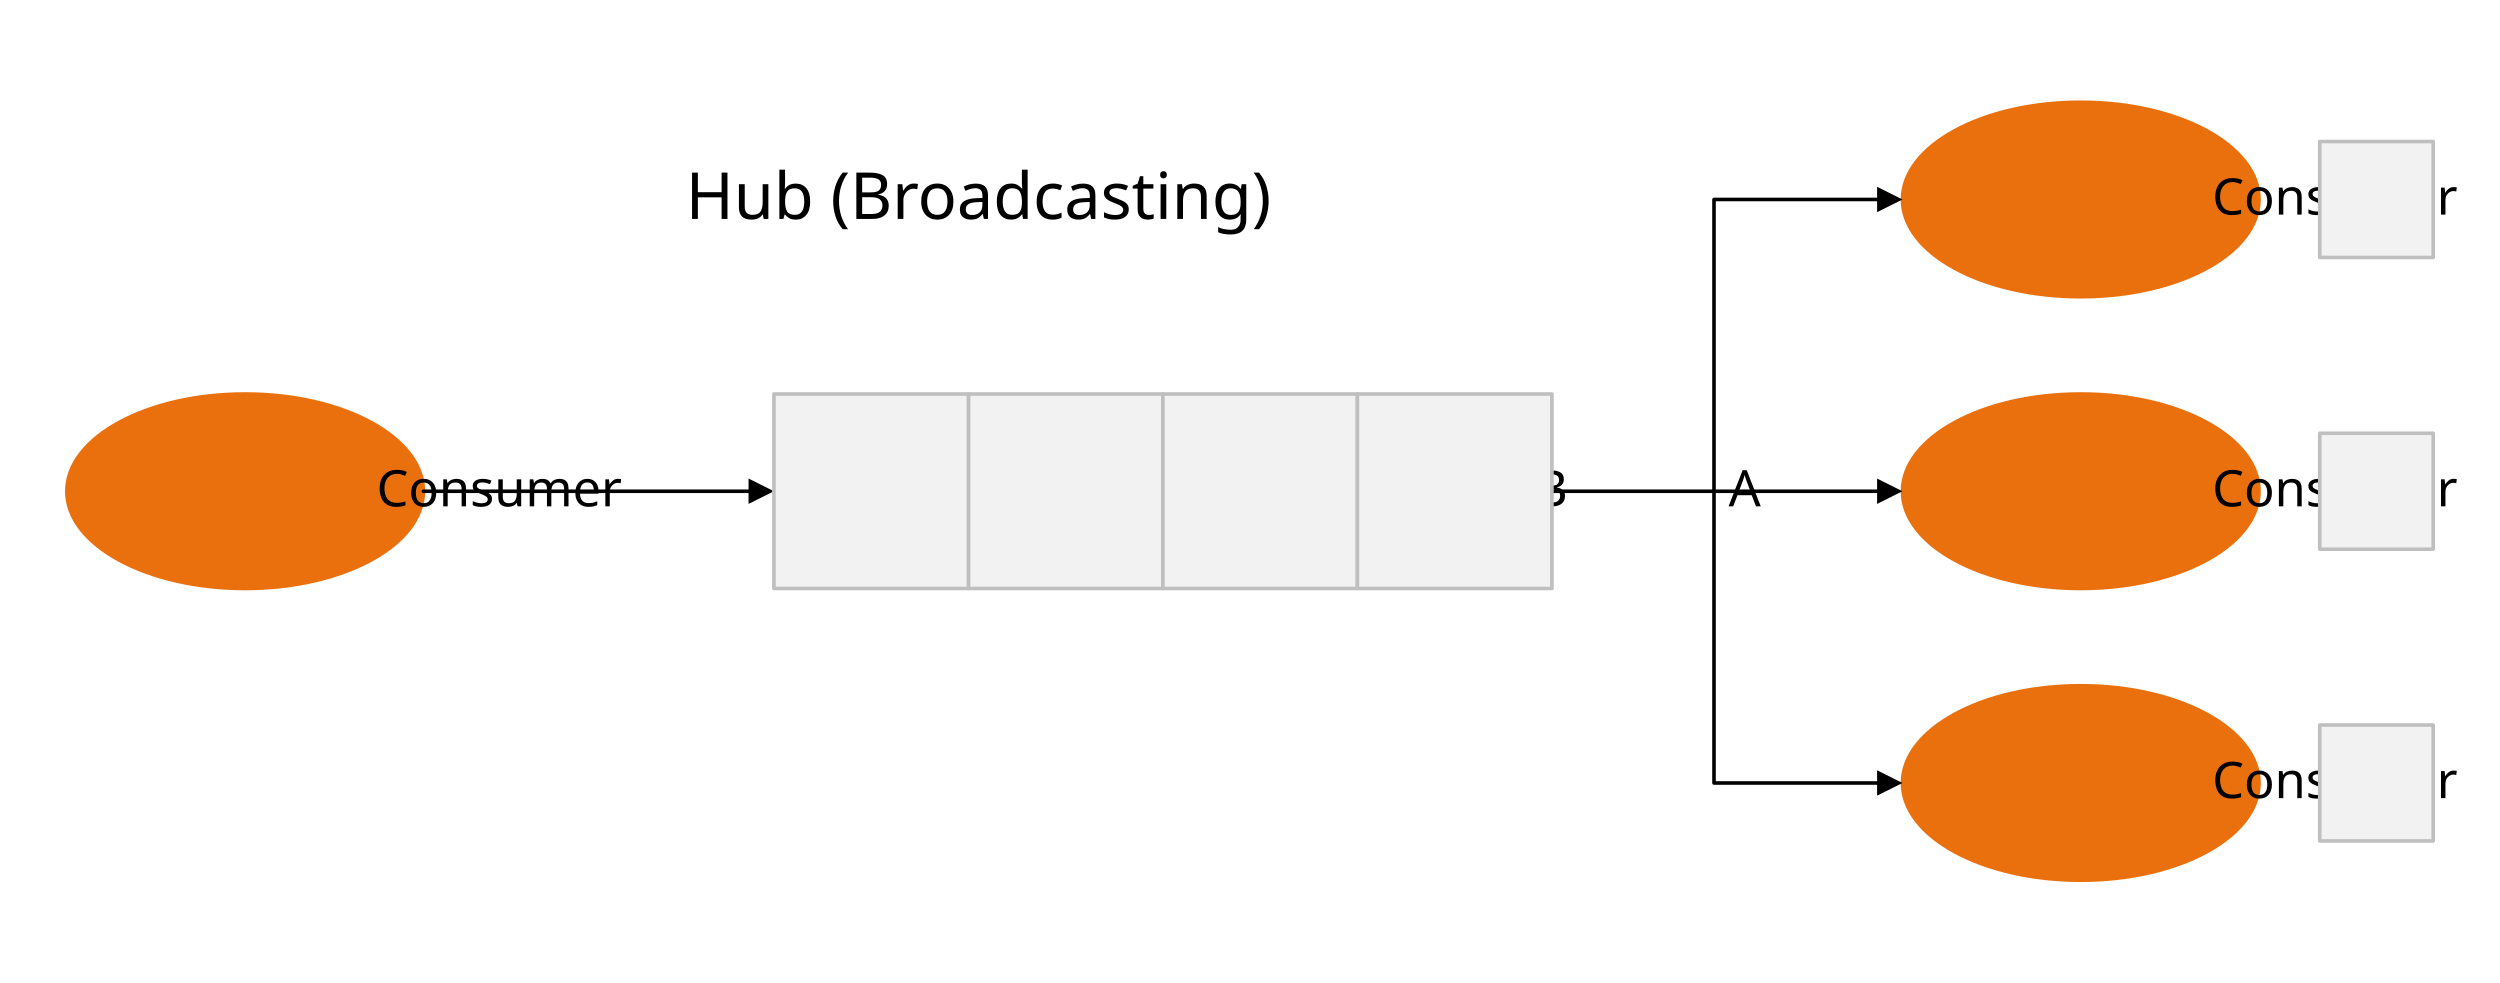
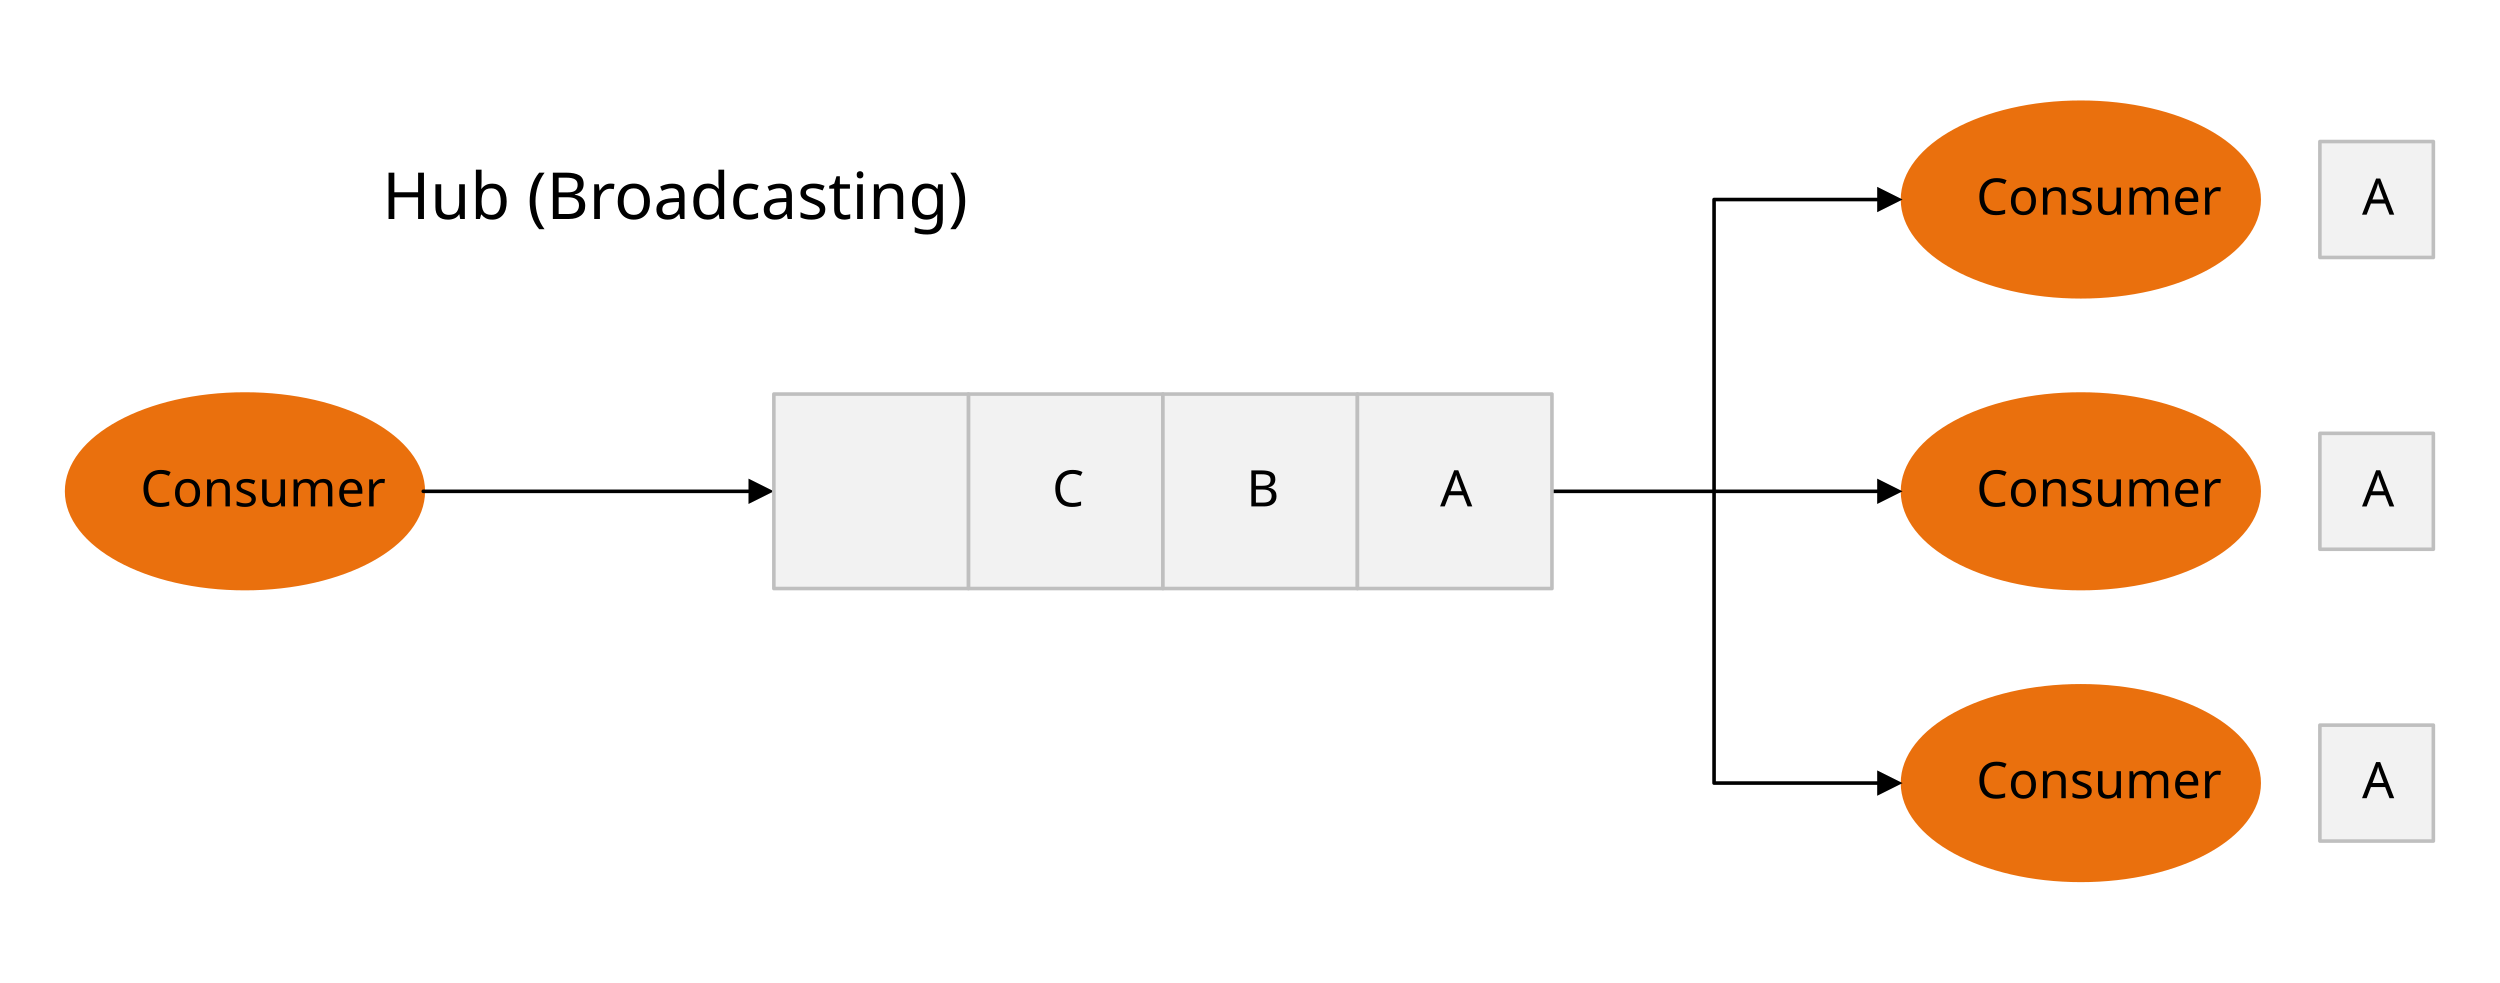
- <svg xmlns="http://www.w3.org/2000/svg" xmlns:ns1="http://schemas.microsoft.com/visio/2003/SVGExtensions/" xmlns:xlink="http://www.w3.org/1999/xlink" width="9.639in" height="3.788in" viewBox="0 0 694 272.769" xml:space="preserve" color-interpolation-filters="sRGB" class="st9">
-   <ns1:documentProperties ns1:langID="1033" ns1:viewMarkup="false">
-     <ns1:userDefs>
-       <ns1:ud ns1:nameU="msvNoAutoConnect" ns1:val="VT0(1):26" />
-     </ns1:userDefs>
-   </ns1:documentProperties>
-   <style type="text/css">
- 	
- 		.st1 {fill:#ea700d;stroke:#ea700d;stroke-linecap:round;stroke-linejoin:round;stroke-width:1}
- 		.st2 {fill:#000000;font-family:Calibri;font-size:1.167em}
- 		.st3 {marker-start:url(#mrkr4-15);stroke:#000000;stroke-linecap:round;stroke-linejoin:round;stroke-width:1}
- 		.st4 {fill:#000000;fill-opacity:1;stroke:#000000;stroke-opacity:1;stroke-width:0.284}
- 		.st5 {fill:#f2f2f2;stroke:#bfbfbf;stroke-linecap:round;stroke-linejoin:round;stroke-width:1}
- 		.st6 {marker-end:url(#mrkr4-36);stroke:#000000;stroke-linecap:round;stroke-linejoin:round;stroke-width:1}
- 		.st7 {fill:none;stroke:none;stroke-linecap:round;stroke-linejoin:round;stroke-width:1}
- 		.st8 {fill:#000000;font-family:Calibri;font-size:1.5em}
- 		.st9 {fill:none;fill-rule:evenodd;font-size:12px;overflow:visible;stroke-linecap:square;stroke-miterlimit:3}
- 	
- 	</style>
+ <svg xmlns="http://www.w3.org/2000/svg" xmlns:xlink="http://www.w3.org/1999/xlink" width="925.333" height="363.692" class="st9" color-interpolation-filters="sRGB" viewBox="0 0 694 272.769" xml:space="preserve">
+   <style type="text/css">.st1{fill:#ea700d;stroke:#ea700d;stroke-linecap:round;stroke-linejoin:round;stroke-width:1}.st2{fill:#000;font-family:Calibri;font-size:1.167em}.st3,.st4{stroke:#000}.st3{marker-start:url(#mrkr4-15);stroke-linecap:round;stroke-linejoin:round;stroke-width:1}.st4{fill:#000;fill-opacity:1;stroke-opacity:1;stroke-width:.284}.st5{fill:#f2f2f2;stroke:#bfbfbf}.st5,.st6,.st7{stroke-linecap:round;stroke-linejoin:round;stroke-width:1}.st6{marker-end:url(#mrkr4-36);stroke:#000}.st7{fill:none;stroke:none}.st8{fill:#000;font-family:Calibri;font-size:1.5em}.st9{fill:none;fill-rule:evenodd;font-size:12px;overflow:visible;stroke-linecap:square;stroke-miterlimit:3}</style>
  <defs id="Markers">
    <g id="lend4">
-       <path d="M 2 1 L 0 0 L 2 -1 L 2 1 " style="stroke:none" />
+       <path d="M 2 1 L 0 0 L 2 -1 L 2 1" style="stroke:none" />
    </g>
-     <marker id="mrkr4-15" class="st4" ns1:arrowType="4" ns1:arrowSize="2" ns1:setback="6.68" refX="6.68" orient="auto" markerUnits="strokeWidth" overflow="visible">
-       <use xlink:href="#lend4" transform="scale(3.52) " />
+     <marker id="mrkr4-15" class="st4" markerUnits="strokeWidth" orient="auto" overflow="visible" refX="6.68">
+       <use transform="scale(3.52)" xlink:href="#lend4" />
    </marker>
-     <marker id="mrkr4-36" class="st4" ns1:arrowType="4" ns1:arrowSize="2" ns1:setback="7.04" refX="-7.04" orient="auto" markerUnits="strokeWidth" overflow="visible">
-       <use xlink:href="#lend4" transform="scale(-3.52,-3.52) " />
+     <marker id="mrkr4-36" class="st4" markerUnits="strokeWidth" orient="auto" overflow="visible" refX="-7.04">
+       <use transform="scale(-3.52,-3.52)" xlink:href="#lend4" />
    </marker>
  </defs>
-   <g ns1:mID="0" ns1:index="1" ns1:groupContext="foregroundPage">
-     <ns1:pageProperties ns1:drawingScale="1" ns1:pageScale="1" ns1:drawingUnits="19" ns1:shadowOffsetX="9" ns1:shadowOffsetY="-9" />
-     <ns1:layer ns1:name="Connector" ns1:index="0" />
-     <g id="shape1-1" ns1:mID="1" ns1:groupContext="shape" transform="translate(528.145,-190.385)">
-       <ns1:userDefs>
-         <ns1:ud ns1:nameU="visVersion" ns1:val="VT0(15):26" />
-         <ns1:ud ns1:nameU="visMasterStencil" ns1:prompt="" ns1:val="VT4(Basic_U.vssx)" />
-       </ns1:userDefs>
-       <ns1:textBlock ns1:margins="rect(4,4,4,4)" />
-       <ns1:textRect cx="49.5" cy="245.769" width="86.63" height="47.25" />
+   <g>
+     <g id="shape1-1" transform="translate(528.145,-190.385)">
      <path d="M0 245.77 A49.5 27 0 1 1 99 245.77 A49.5 27 0 0 1 0 245.77 Z" class="st1" />
-       <text x="20.47" y="249.97" class="st2" ns1:langID="1033">
-         <ns1:paragraph ns1:horizAlign="1" />
-         <ns1:tabList />Consumer</text>
+       <text x="20.47" y="249.97" class="st2">Consumer</text>
    </g>
-     <g id="shape7-4" ns1:mID="7" ns1:groupContext="shape" transform="translate(528.145,-109.385)">
-       <ns1:userDefs>
-         <ns1:ud ns1:nameU="visVersion" ns1:val="VT0(15):26" />
-         <ns1:ud ns1:nameU="visMasterStencil" ns1:prompt="" ns1:val="VT4(Basic_U.vssx)" />
-       </ns1:userDefs>
-       <ns1:textBlock ns1:margins="rect(4,4,4,4)" />
-       <ns1:textRect cx="49.5" cy="245.769" width="86.63" height="47.25" />
+     <g id="shape7-4" transform="translate(528.145,-109.385)">
      <path d="M0 245.77 A49.5 27 0 1 1 99 245.77 A49.5 27 0 0 1 0 245.77 Z" class="st1" />
-       <text x="20.47" y="249.97" class="st2" ns1:langID="1033">
-         <ns1:paragraph ns1:horizAlign="1" />
-         <ns1:tabList />Consumer</text>
+       <text x="20.47" y="249.97" class="st2">Consumer</text>
    </g>
-     <g id="shape8-7" ns1:mID="8" ns1:groupContext="shape" transform="translate(528.145,-28.3846)">
-       <ns1:userDefs>
-         <ns1:ud ns1:nameU="visVersion" ns1:val="VT0(15):26" />
-         <ns1:ud ns1:nameU="visMasterStencil" ns1:prompt="" ns1:val="VT4(Basic_U.vssx)" />
-       </ns1:userDefs>
-       <ns1:textBlock ns1:margins="rect(4,4,4,4)" />
-       <ns1:textRect cx="49.5" cy="245.769" width="86.63" height="47.25" />
+     <g id="shape8-7" transform="translate(528.145,-28.3846)">
      <path d="M0 245.77 A49.5 27 0 1 1 99 245.77 A49.5 27 0 0 1 0 245.77 Z" class="st1" />
-       <text x="20.47" y="249.97" class="st2" ns1:langID="1033">
-         <ns1:paragraph ns1:horizAlign="1" />
-         <ns1:tabList />Consumer</text>
+       <text x="20.47" y="249.97" class="st2">Consumer</text>
    </g>
-     <g id="shape12-10" ns1:mID="12" ns1:groupContext="shape" ns1:layerMember="0" transform="translate(528.145,-55.3846)">
+     <g id="shape12-10" transform="translate(528.145,-55.3846)">
      <path d="M-6.68 272.77 L-7.04 272.77 L-52.32 272.77 L-52.32 191.77" class="st3" />
    </g>
-     <g id="shape13-16" ns1:mID="13" ns1:groupContext="shape" ns1:layerMember="0" transform="translate(528.145,-217.385)">
+     <g id="shape13-16" transform="translate(528.145,-217.385)">
      <path d="M-6.68 272.77 L-7.04 272.77 L-52.32 272.77 L-52.32 353.77" class="st3" />
    </g>
-     <g id="shape16-21" ns1:mID="16" ns1:groupContext="shape" transform="translate(644,-201.293)">
-       <ns1:userDefs>
-         <ns1:ud ns1:nameU="visVersion" ns1:val="VT0(15):26" />
-         <ns1:ud ns1:nameU="visMasterStencil" ns1:prompt="" ns1:val="VT4(Basic_U.vssx)" />
-       </ns1:userDefs>
-       <ns1:textBlock ns1:margins="rect(4,4,4,4)" />
-       <ns1:textRect cx="15.75" cy="256.678" width="31.5" height="32.183" />
-       <rect x="0" y="240.587" width="31.5" height="32.183" class="st5" />
-       <text x="11.7" y="260.88" class="st2" ns1:langID="1033">
-         <ns1:paragraph ns1:horizAlign="1" />
-         <ns1:tabList />A</text>
+     <g id="shape16-21" transform="translate(644,-201.293)">
+       <rect width="31.5" height="32.183" x="0" y="240.587" class="st5" />
+       <text x="11.7" y="260.88" class="st2">A</text>
    </g>
-     <g id="shape17-24" ns1:mID="17" ns1:groupContext="shape" transform="translate(644,-120.293)">
-       <ns1:userDefs>
-         <ns1:ud ns1:nameU="visVersion" ns1:val="VT0(15):26" />
-         <ns1:ud ns1:nameU="visMasterStencil" ns1:prompt="" ns1:val="VT4(Basic_U.vssx)" />
-       </ns1:userDefs>
-       <ns1:textBlock ns1:margins="rect(4,4,4,4)" />
-       <ns1:textRect cx="15.75" cy="256.678" width="31.5" height="32.183" />
-       <rect x="0" y="240.587" width="31.5" height="32.183" class="st5" />
-       <text x="11.7" y="260.88" class="st2" ns1:langID="1033">
-         <ns1:paragraph ns1:horizAlign="1" />
-         <ns1:tabList />A</text>
+     <g id="shape17-24" transform="translate(644,-120.293)">
+       <rect width="31.5" height="32.183" x="0" y="240.587" class="st5" />
+       <text x="11.7" y="260.88" class="st2">A</text>
    </g>
-     <g id="shape18-27" ns1:mID="18" ns1:groupContext="shape" transform="translate(644,-39.2933)">
-       <ns1:userDefs>
-         <ns1:ud ns1:nameU="visVersion" ns1:val="VT0(15):26" />
-         <ns1:ud ns1:nameU="visMasterStencil" ns1:prompt="" ns1:val="VT4(Basic_U.vssx)" />
-       </ns1:userDefs>
-       <ns1:textBlock ns1:margins="rect(4,4,4,4)" />
-       <ns1:textRect cx="15.75" cy="256.678" width="31.5" height="32.183" />
-       <rect x="0" y="240.587" width="31.5" height="32.183" class="st5" />
-       <text x="11.7" y="260.88" class="st2" ns1:langID="1033">
-         <ns1:paragraph ns1:horizAlign="1" />
-         <ns1:tabList />A</text>
+     <g id="shape18-27" transform="translate(644,-39.2933)">
+       <rect width="31.5" height="32.183" x="0" y="240.587" class="st5" />
+       <text x="11.7" y="260.88" class="st2">A</text>
    </g>
-     <g id="group26-30" transform="translate(214.823,-109.385)" ns1:mID="26" ns1:groupContext="group">
- 			</g>
-     <g id="shape30-31" ns1:mID="30" ns1:groupContext="shape" ns1:layerMember="0" transform="translate(430.823,-127.385)">
+     <g id="group26-30" transform="translate(214.823,-109.385)" />
+     <g id="shape30-31" transform="translate(430.823,-127.385)">
      <path d="M0 263.77 L90.28 263.77" class="st6" />
    </g>
-     <g id="shape32-37" ns1:mID="32" ns1:groupContext="shape" transform="translate(18.5,-109.385)">
-       <ns1:userDefs>
-         <ns1:ud ns1:nameU="visVersion" ns1:val="VT0(15):26" />
-         <ns1:ud ns1:nameU="visMasterStencil" ns1:prompt="" ns1:val="VT4(Basic_U.vssx)" />
-       </ns1:userDefs>
-       <ns1:textBlock ns1:margins="rect(4,4,4,4)" />
-       <ns1:textRect cx="49.5" cy="245.769" width="86.63" height="47.25" />
+     <g id="shape32-37" transform="translate(18.5,-109.385)">
      <path d="M0 245.77 A49.5 27 0 1 1 99 245.77 A49.5 27 0 0 1 0 245.77 Z" class="st1" />
-       <text x="20.47" y="249.97" class="st2" ns1:langID="1033">
-         <ns1:paragraph ns1:horizAlign="1" />
-         <ns1:tabList />Consumer</text>
+       <text x="20.47" y="249.97" class="st2">Consumer</text>
    </g>
-     <g id="shape33-40" ns1:mID="33" ns1:groupContext="shape" ns1:layerMember="0" transform="translate(117.5,-127.385)">
+     <g id="shape33-40" transform="translate(117.5,-127.385)">
      <path d="M0 263.77 L90.28 263.77" class="st6" />
    </g>
-     <g id="shape35-45" ns1:mID="35" ns1:groupContext="shape" transform="translate(99.38,-199.385)">
-       <ns1:textBlock ns1:margins="rect(4,4,4,4)" />
-       <ns1:textRect cx="81" cy="254.769" width="162" height="36" />
-       <rect x="0" y="236.769" width="162" height="36" class="st7" />
-       <text x="6.73" y="260.17" class="st8" ns1:langID="1033">
-         <ns1:paragraph ns1:horizAlign="1" />
-         <ns1:tabList />Hub (Broadcasting)</text>
+     <g id="shape35-45" transform="translate(99.38,-199.385)">
+       <rect width="162" height="36" x="0" y="236.769" class="st7" />
+       <text x="6.73" y="260.17" class="st8">Hub (Broadcasting)</text>
    </g>
-     <g id="group36-48" transform="translate(214.823,-109.385)" ns1:mID="36" ns1:groupContext="group">
-       <g id="shape19-49" ns1:mID="19" ns1:groupContext="shape" transform="translate(54,0)">
-         <ns1:userDefs>
-           <ns1:ud ns1:nameU="visVersion" ns1:val="VT0(15):26" />
-           <ns1:ud ns1:nameU="visMasterStencil" ns1:prompt="" ns1:val="VT4(Basic_U.vssx)" />
-         </ns1:userDefs>
-         <ns1:textBlock ns1:margins="rect(4,4,4,4)" />
-         <ns1:textRect cx="27" cy="245.769" width="54.01" height="54" />
-         <rect x="0" y="218.769" width="54" height="54" class="st5" />
-         <text x="23.27" y="249.97" class="st2" ns1:langID="1033">
-           <ns1:paragraph ns1:horizAlign="1" />
-           <ns1:tabList />C</text>
+     <g id="group36-48" transform="translate(214.823,-109.385)">
+       <g id="shape19-49" transform="translate(54,0)">
+         <rect width="54" height="54" x="0" y="218.769" class="st5" />
+         <text x="23.27" y="249.97" class="st2">C</text>
      </g>
-       <g id="shape20-52" ns1:mID="20" ns1:groupContext="shape" transform="translate(108,0)">
-         <ns1:userDefs>
-           <ns1:ud ns1:nameU="visVersion" ns1:val="VT0(15):26" />
-           <ns1:ud ns1:nameU="visMasterStencil" ns1:prompt="" ns1:val="VT4(Basic_U.vssx)" />
-         </ns1:userDefs>
-         <ns1:textBlock ns1:margins="rect(4,4,4,4)" />
-         <ns1:textRect cx="27" cy="245.769" width="54.01" height="54" />
-         <rect x="0" y="218.769" width="54" height="54" class="st5" />
-         <text x="23.19" y="249.97" class="st2" ns1:langID="1033">
-           <ns1:paragraph ns1:horizAlign="1" />
-           <ns1:tabList />B</text>
+       <g id="shape20-52" transform="translate(108,0)">
+         <rect width="54" height="54" x="0" y="218.769" class="st5" />
+         <text x="23.19" y="249.97" class="st2">B</text>
      </g>
-       <g id="shape21-55" ns1:mID="21" ns1:groupContext="shape">
-         <ns1:userDefs>
-           <ns1:ud ns1:nameU="visVersion" ns1:val="VT0(15):26" />
-           <ns1:ud ns1:nameU="visMasterStencil" ns1:prompt="" ns1:val="VT4(Basic_U.vssx)" />
-         </ns1:userDefs>
-         <rect x="0" y="218.769" width="54" height="54" class="st5" />
+       <g id="shape21-55">
+         <rect width="54" height="54" x="0" y="218.769" class="st5" />
      </g>
-       <g id="shape22-57" ns1:mID="22" ns1:groupContext="shape" transform="translate(162,0)">
-         <ns1:userDefs>
-           <ns1:ud ns1:nameU="visVersion" ns1:val="VT0(15):26" />
-           <ns1:ud ns1:nameU="visMasterStencil" ns1:prompt="" ns1:val="VT4(Basic_U.vssx)" />
-         </ns1:userDefs>
-         <ns1:textBlock ns1:margins="rect(4,4,4,4)" />
-         <ns1:textRect cx="27" cy="245.769" width="54.01" height="54" />
-         <rect x="0" y="218.769" width="54" height="54" class="st5" />
-         <text x="22.95" y="249.97" class="st2" ns1:langID="1033">
-           <ns1:paragraph ns1:horizAlign="1" />
-           <ns1:tabList />A</text>
+       <g id="shape22-57" transform="translate(162,0)">
+         <rect width="54" height="54" x="0" y="218.769" class="st5" />
+         <text x="22.95" y="249.97" class="st2">A</text>
      </g>
    </g>
  </g>
</svg>
